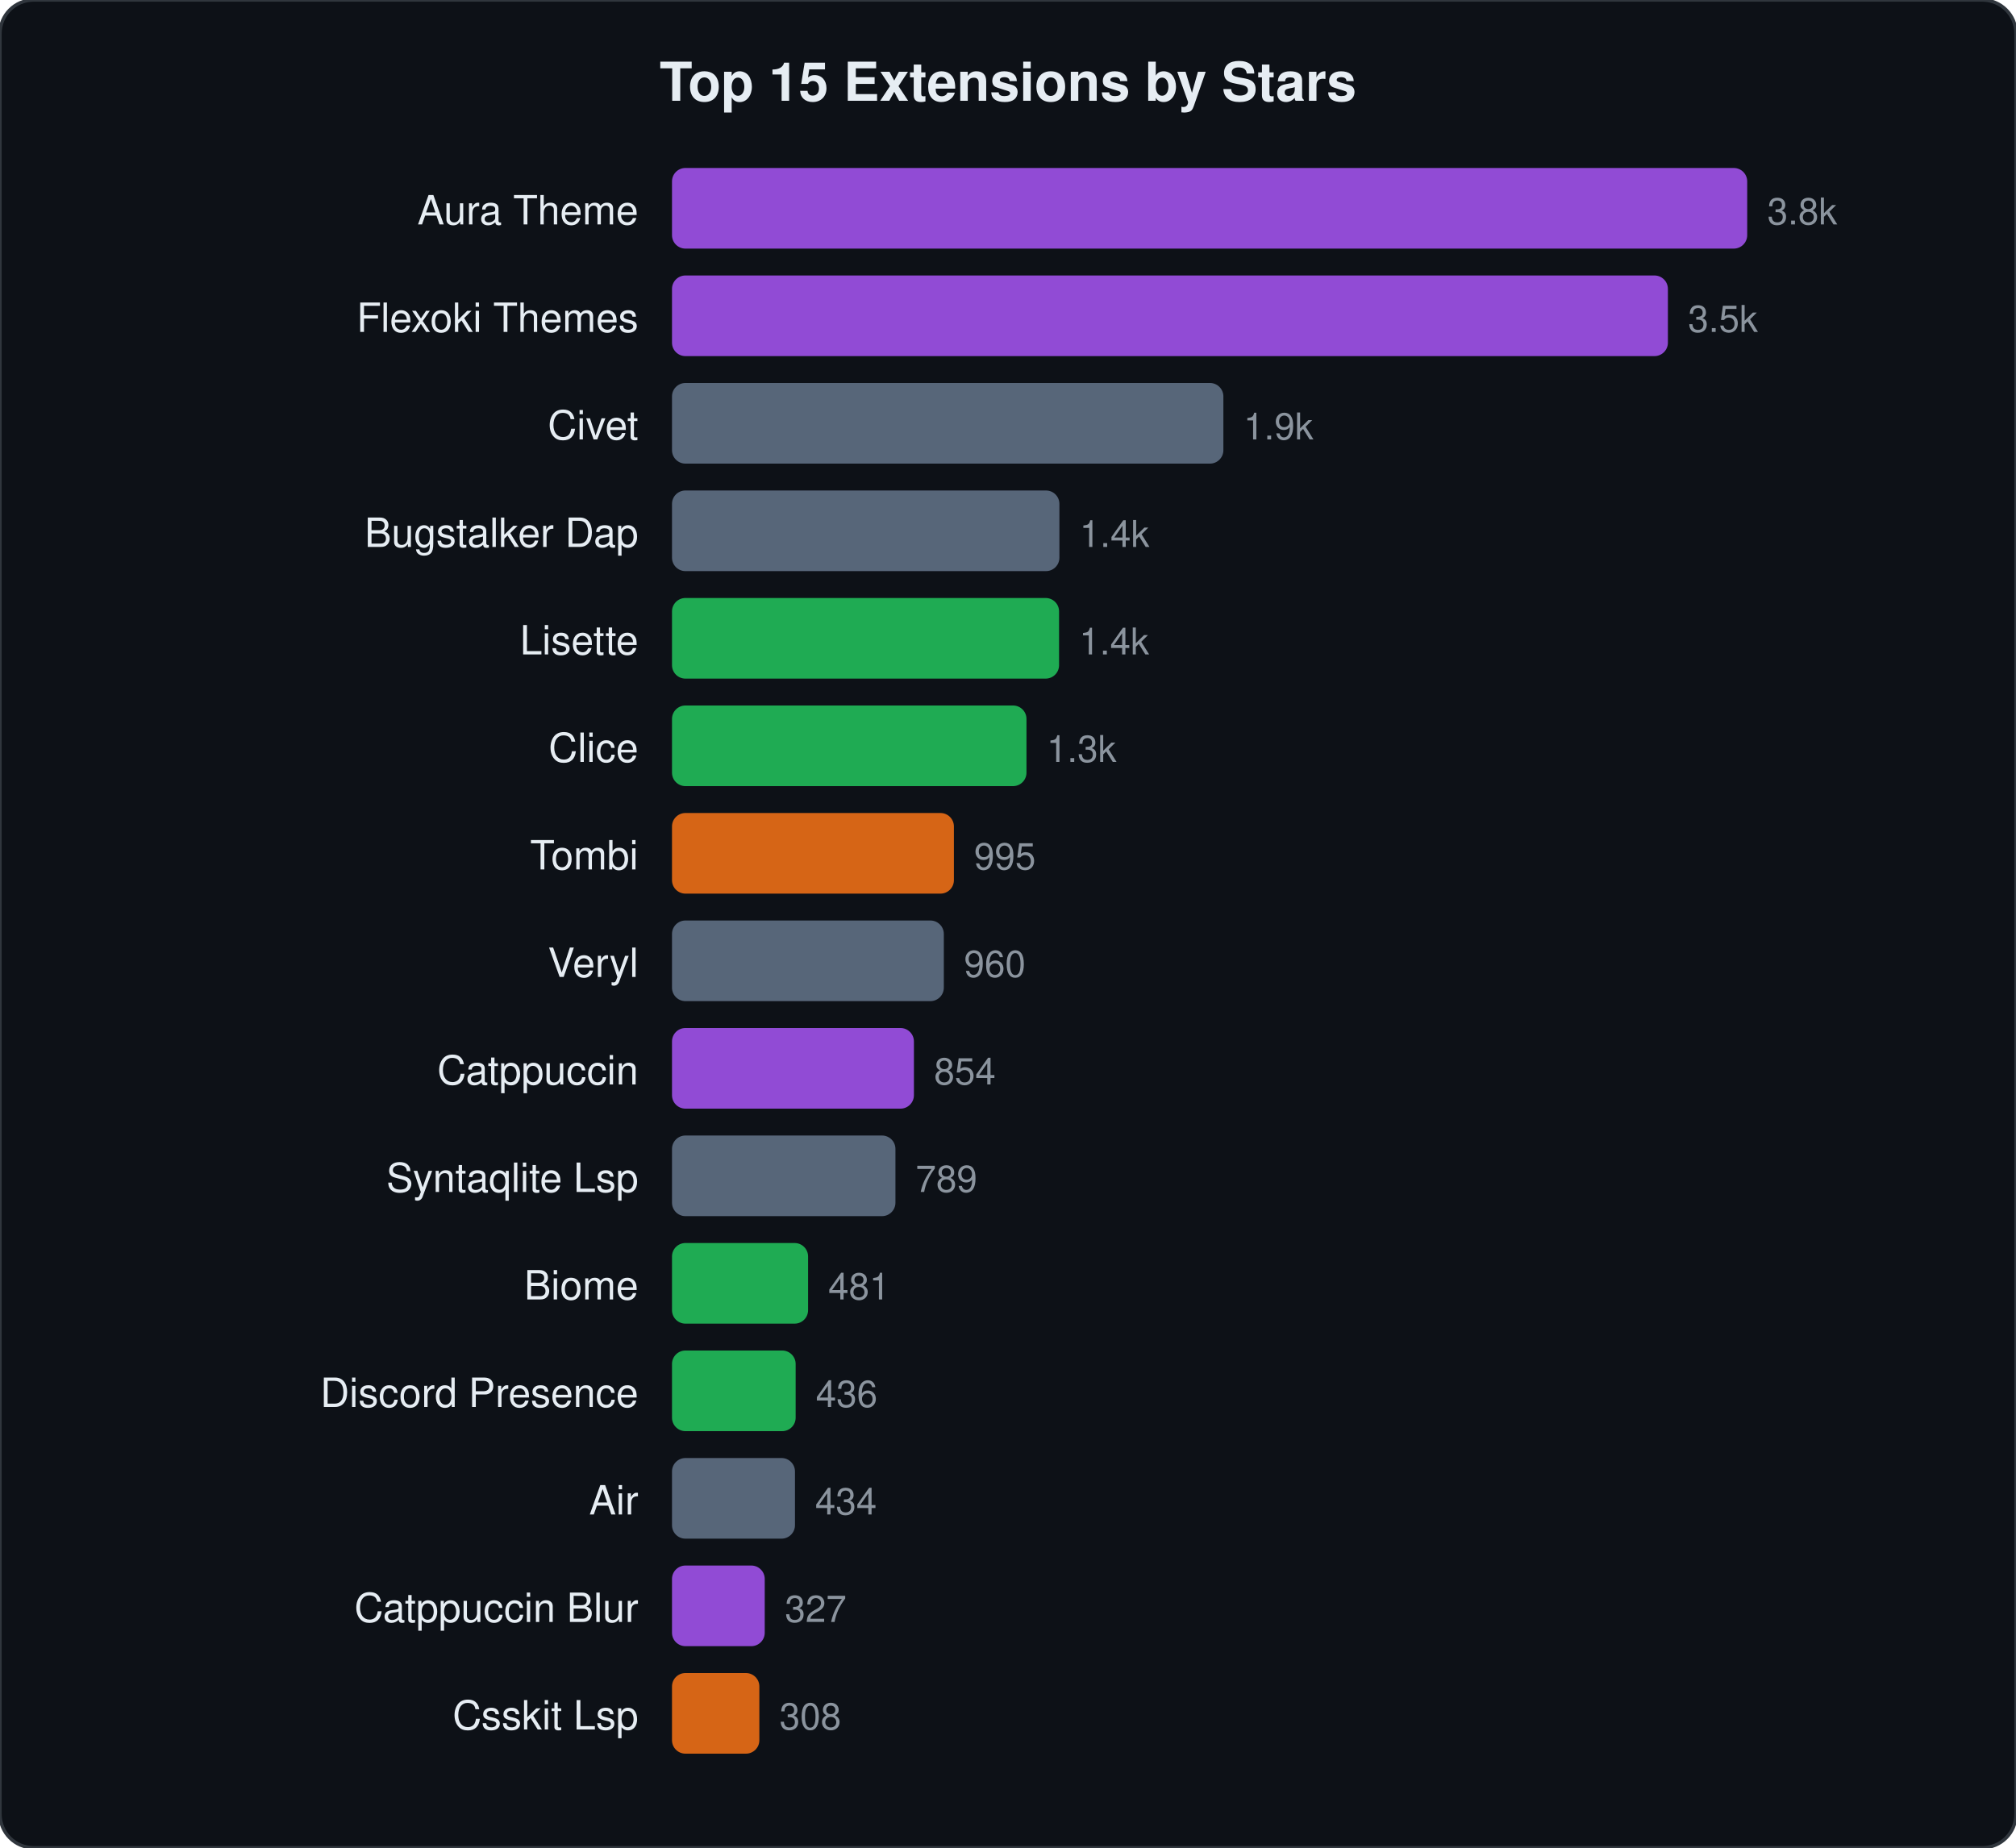
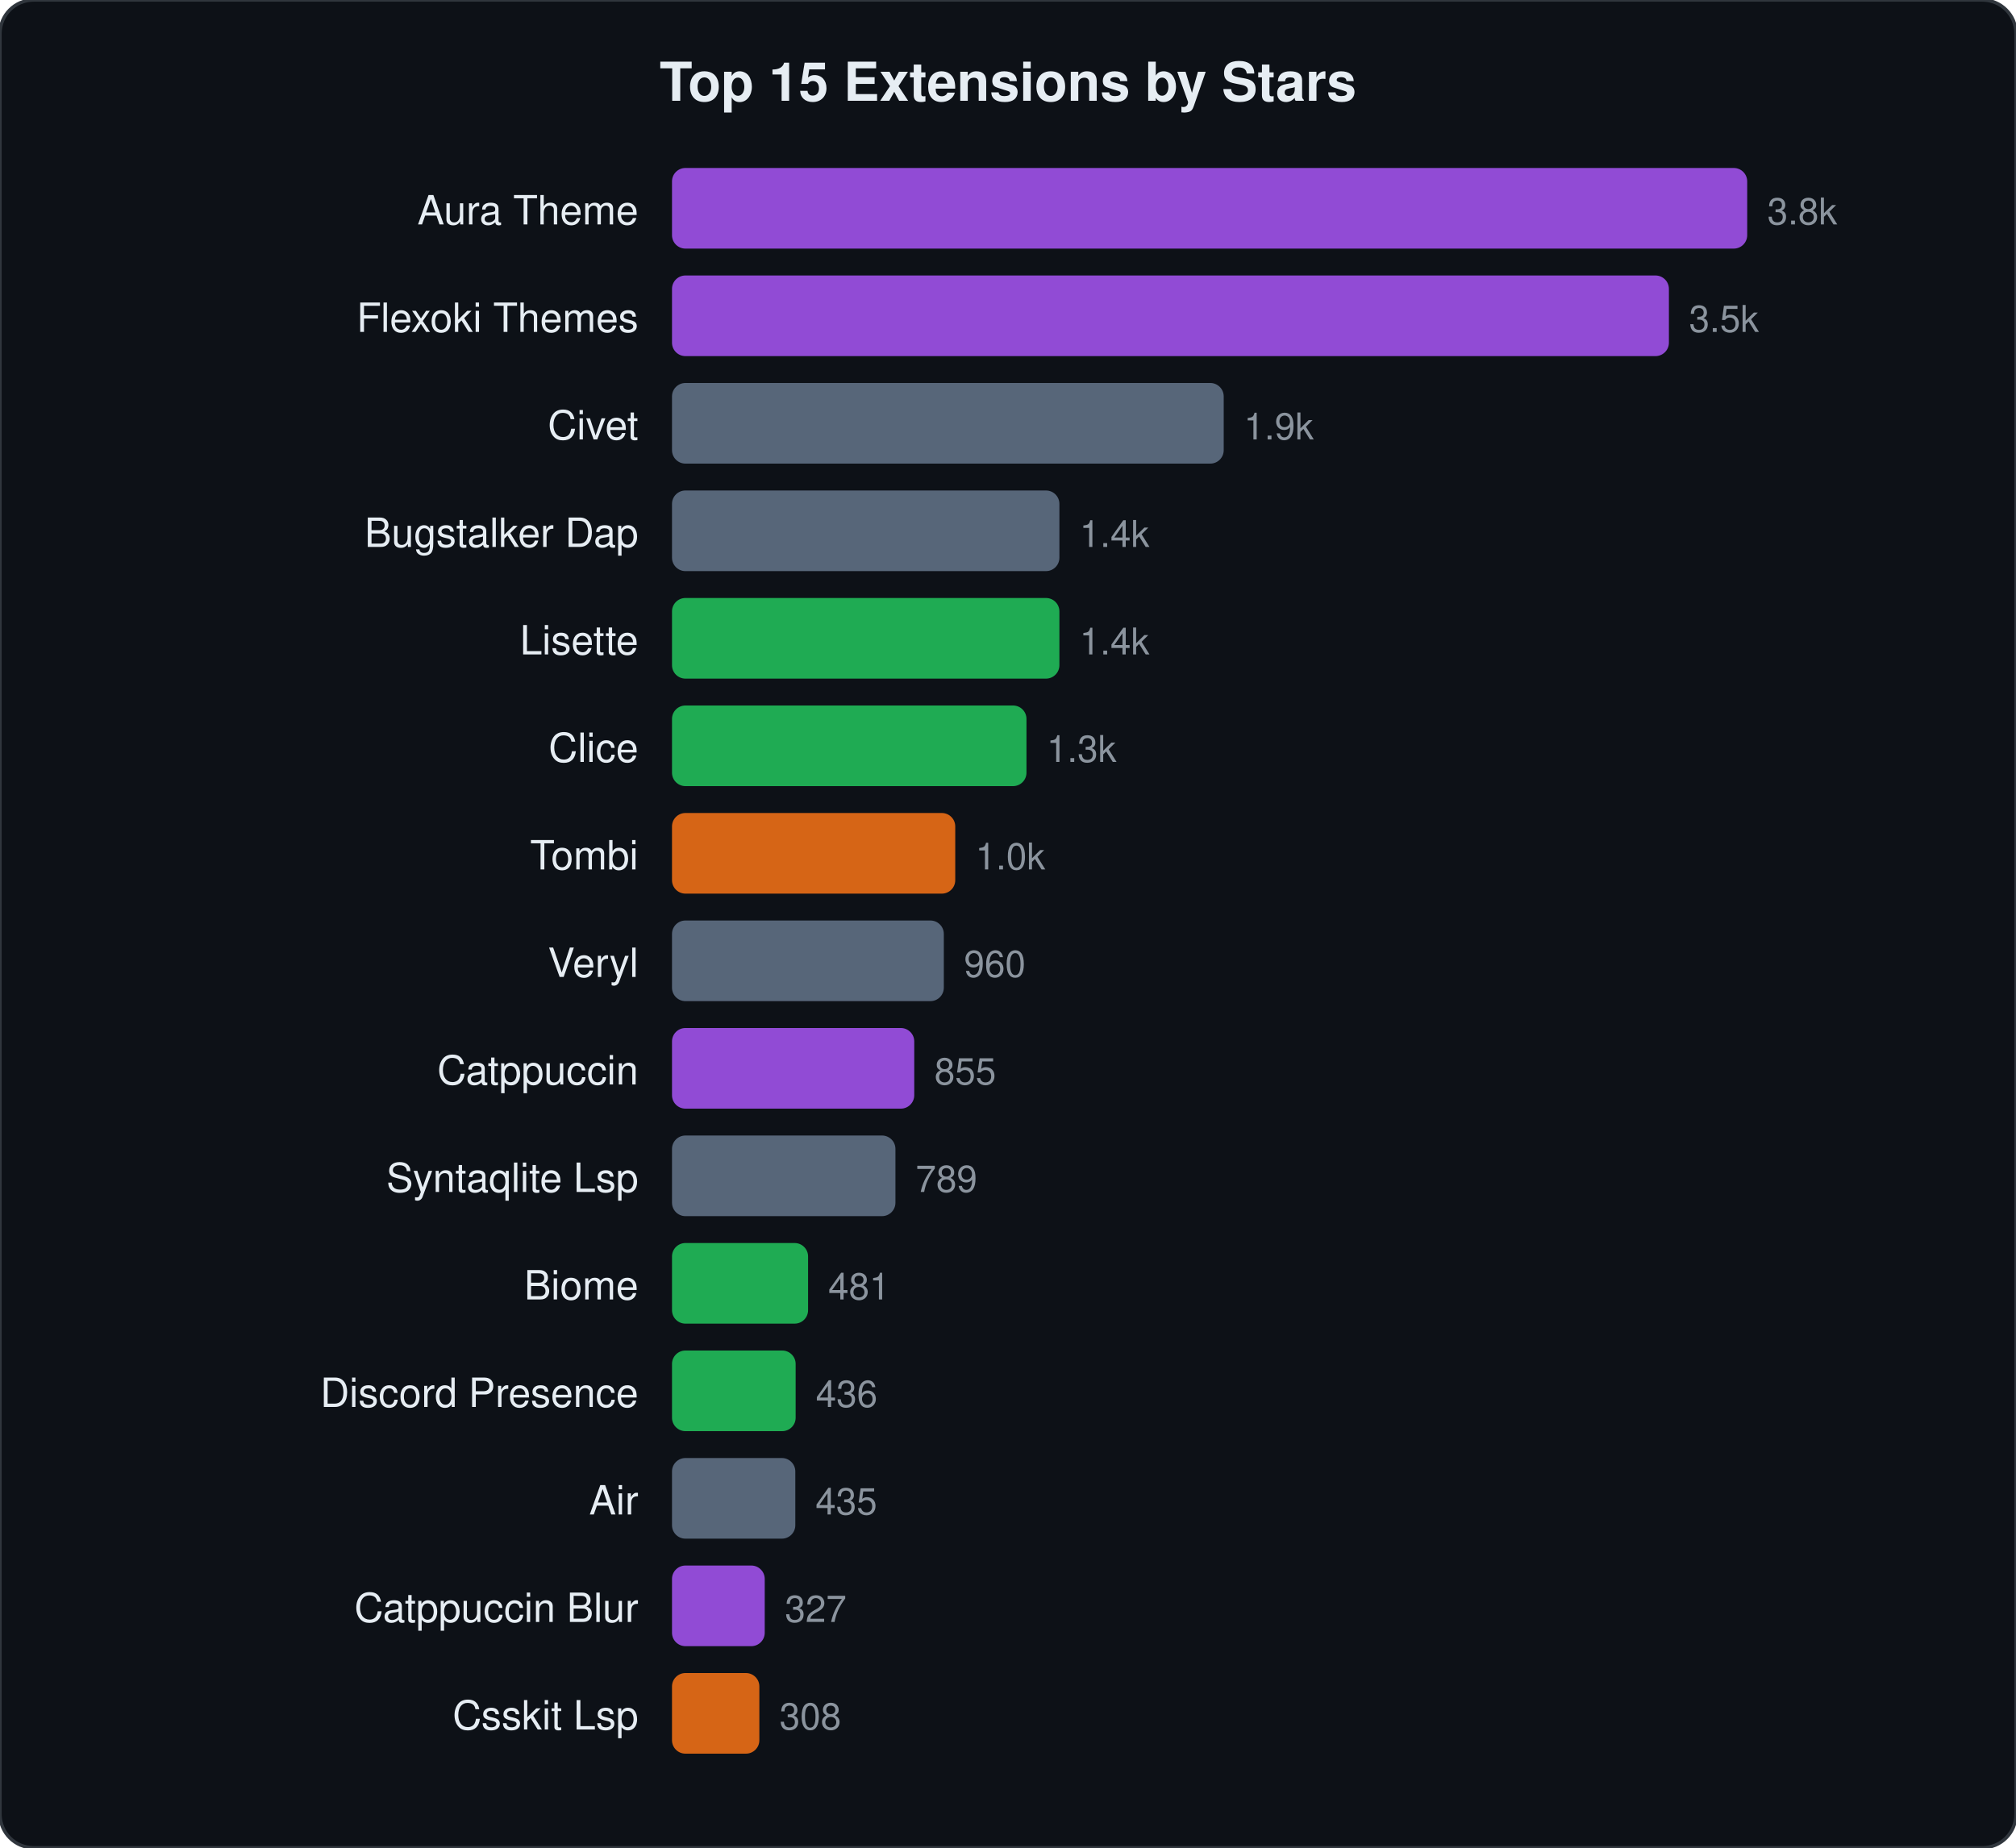
<svg xmlns="http://www.w3.org/2000/svg" viewBox="0 0 600 550" width="600" height="550">
  <style>text{font-family:-apple-system,BlinkMacSystemFont,"Segoe UI",Helvetica,Arial,sans-serif;fill:#e6edf3}.name{font-size:12px}.stars{font-size:11px;fill:#8b949e}.title{font-size:16px;font-weight:600}</style>
  <rect width="600" height="550" rx="10" fill="#0d1117" stroke="#30363d" stroke-width="1" />
  <text x="300" y="30" text-anchor="middle" class="title">Top 15 Extensions by Stars</text>
  <text x="190" y="66.8" text-anchor="end" class="name">Aura Theme</text>
  <rect x="200" y="50.0" width="320.0" height="24" rx="4" fill="#a855f7" opacity="0.85" />
  <text x="526.0" y="66.8" class="stars">3.8k</text>
  <text x="190" y="98.8" text-anchor="end" class="name">Flexoki Themes</text>
-   <rect x="200" y="82.0" width="296.4" height="24" rx="4" fill="#a855f7" opacity="0.85" />
-   <text x="502.4" y="98.8" class="stars">3.5k</text>
+   <rect x="200" y="82.0" width="296.7" height="24" rx="4" fill="#a855f7" opacity="0.85" />
+   <text x="502.7" y="98.8" class="stars">3.5k</text>
  <text x="190" y="130.8" text-anchor="end" class="name">Civet</text>
-   <rect x="200" y="114.0" width="164.1" height="24" rx="4" fill="#64748b" opacity="0.85" />
-   <text x="370.1" y="130.8" class="stars">1.9k</text>
+   <rect x="200" y="114.0" width="164.2" height="24" rx="4" fill="#64748b" opacity="0.85" />
+   <text x="370.2" y="130.8" class="stars">1.9k</text>
  <text x="190" y="162.8" text-anchor="end" class="name">Bugstalker Dap</text>
  <rect x="200" y="146.0" width="115.3" height="24" rx="4" fill="#64748b" opacity="0.85" />
  <text x="321.3" y="162.8" class="stars">1.4k</text>
  <text x="190" y="194.8" text-anchor="end" class="name">Lisette</text>
-   <rect x="200" y="178.0" width="115.2" height="24" rx="4" fill="#22c55e" opacity="0.85" />
-   <text x="321.2" y="194.8" class="stars">1.4k</text>
+   <rect x="200" y="178.0" width="115.3" height="24" rx="4" fill="#22c55e" opacity="0.85" />
+   <text x="321.3" y="194.8" class="stars">1.4k</text>
  <text x="190" y="226.8" text-anchor="end" class="name">Clice</text>
  <rect x="200" y="210.0" width="105.5" height="24" rx="4" fill="#22c55e" opacity="0.85" />
  <text x="311.5" y="226.8" class="stars">1.3k</text>
  <text x="190" y="258.8" text-anchor="end" class="name">Tombi</text>
-   <rect x="200" y="242.0" width="83.9" height="24" rx="4" fill="#f97316" opacity="0.85" />
-   <text x="289.9" y="258.8" class="stars">995</text>
+   <rect x="200" y="242.0" width="84.3" height="24" rx="4" fill="#f97316" opacity="0.85" />
+   <text x="290.3" y="258.8" class="stars">1.0k</text>
  <text x="190" y="290.8" text-anchor="end" class="name">Veryl</text>
  <rect x="200" y="274.0" width="80.9" height="24" rx="4" fill="#64748b" opacity="0.85" />
  <text x="286.9" y="290.8" class="stars">960</text>
  <text x="190" y="322.8" text-anchor="end" class="name">Catppuccin</text>
-   <rect x="200" y="306.0" width="72.0" height="24" rx="4" fill="#a855f7" opacity="0.85" />
-   <text x="278.0" y="322.8" class="stars">854</text>
+   <rect x="200" y="306.0" width="72.1" height="24" rx="4" fill="#a855f7" opacity="0.85" />
+   <text x="278.1" y="322.8" class="stars">855</text>
  <text x="190" y="354.8" text-anchor="end" class="name">Syntaqlite Lsp</text>
  <rect x="200" y="338.0" width="66.5" height="24" rx="4" fill="#64748b" opacity="0.85" />
  <text x="272.5" y="354.8" class="stars">789</text>
  <text x="190" y="386.8" text-anchor="end" class="name">Biome</text>
  <rect x="200" y="370.0" width="40.5" height="24" rx="4" fill="#22c55e" opacity="0.85" />
  <text x="246.5" y="386.8" class="stars">481</text>
  <text x="190" y="418.8" text-anchor="end" class="name">Discord Presence</text>
  <rect x="200" y="402.0" width="36.8" height="24" rx="4" fill="#22c55e" opacity="0.85" />
  <text x="242.8" y="418.8" class="stars">436</text>
  <text x="190" y="450.8" text-anchor="end" class="name">Air</text>
-   <rect x="200" y="434.0" width="36.6" height="24" rx="4" fill="#64748b" opacity="0.85" />
-   <text x="242.6" y="450.8" class="stars">434</text>
+   <rect x="200" y="434.0" width="36.7" height="24" rx="4" fill="#64748b" opacity="0.85" />
+   <text x="242.7" y="450.8" class="stars">435</text>
  <text x="190" y="482.8" text-anchor="end" class="name">Catppuccin Blur</text>
  <rect x="200" y="466.0" width="27.6" height="24" rx="4" fill="#a855f7" opacity="0.85" />
  <text x="233.6" y="482.8" class="stars">327</text>
  <text x="190" y="514.8" text-anchor="end" class="name">Csskit Lsp</text>
  <rect x="200" y="498.0" width="26.0" height="24" rx="4" fill="#f97316" opacity="0.85" />
  <text x="232.0" y="514.8" class="stars">308</text>
</svg>
